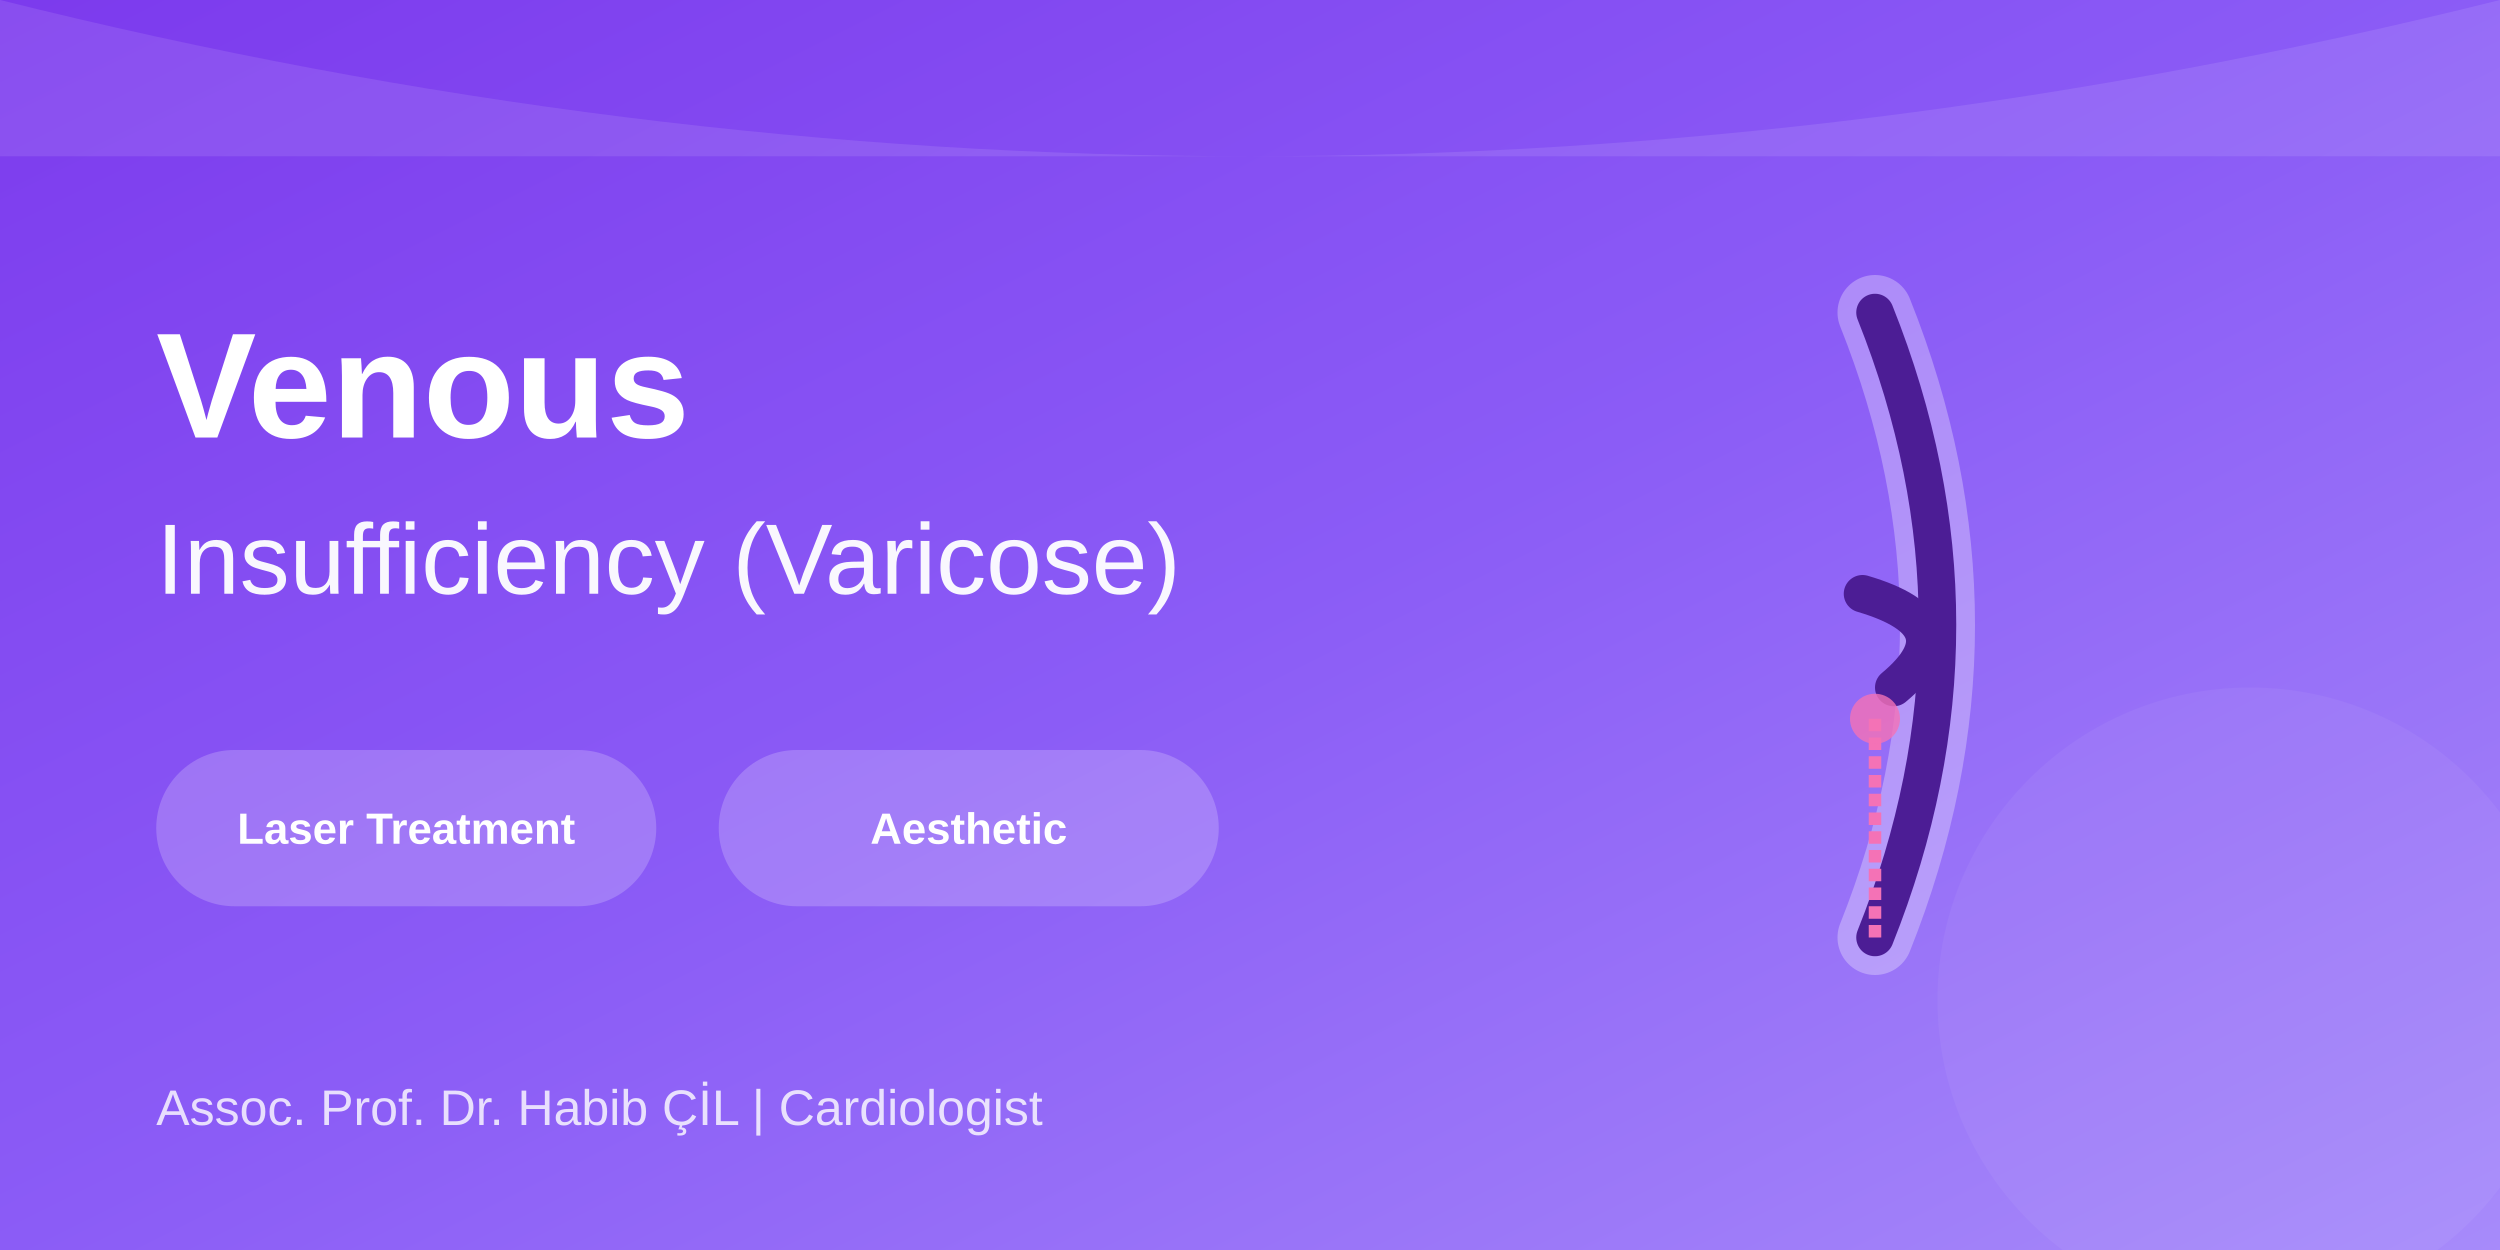
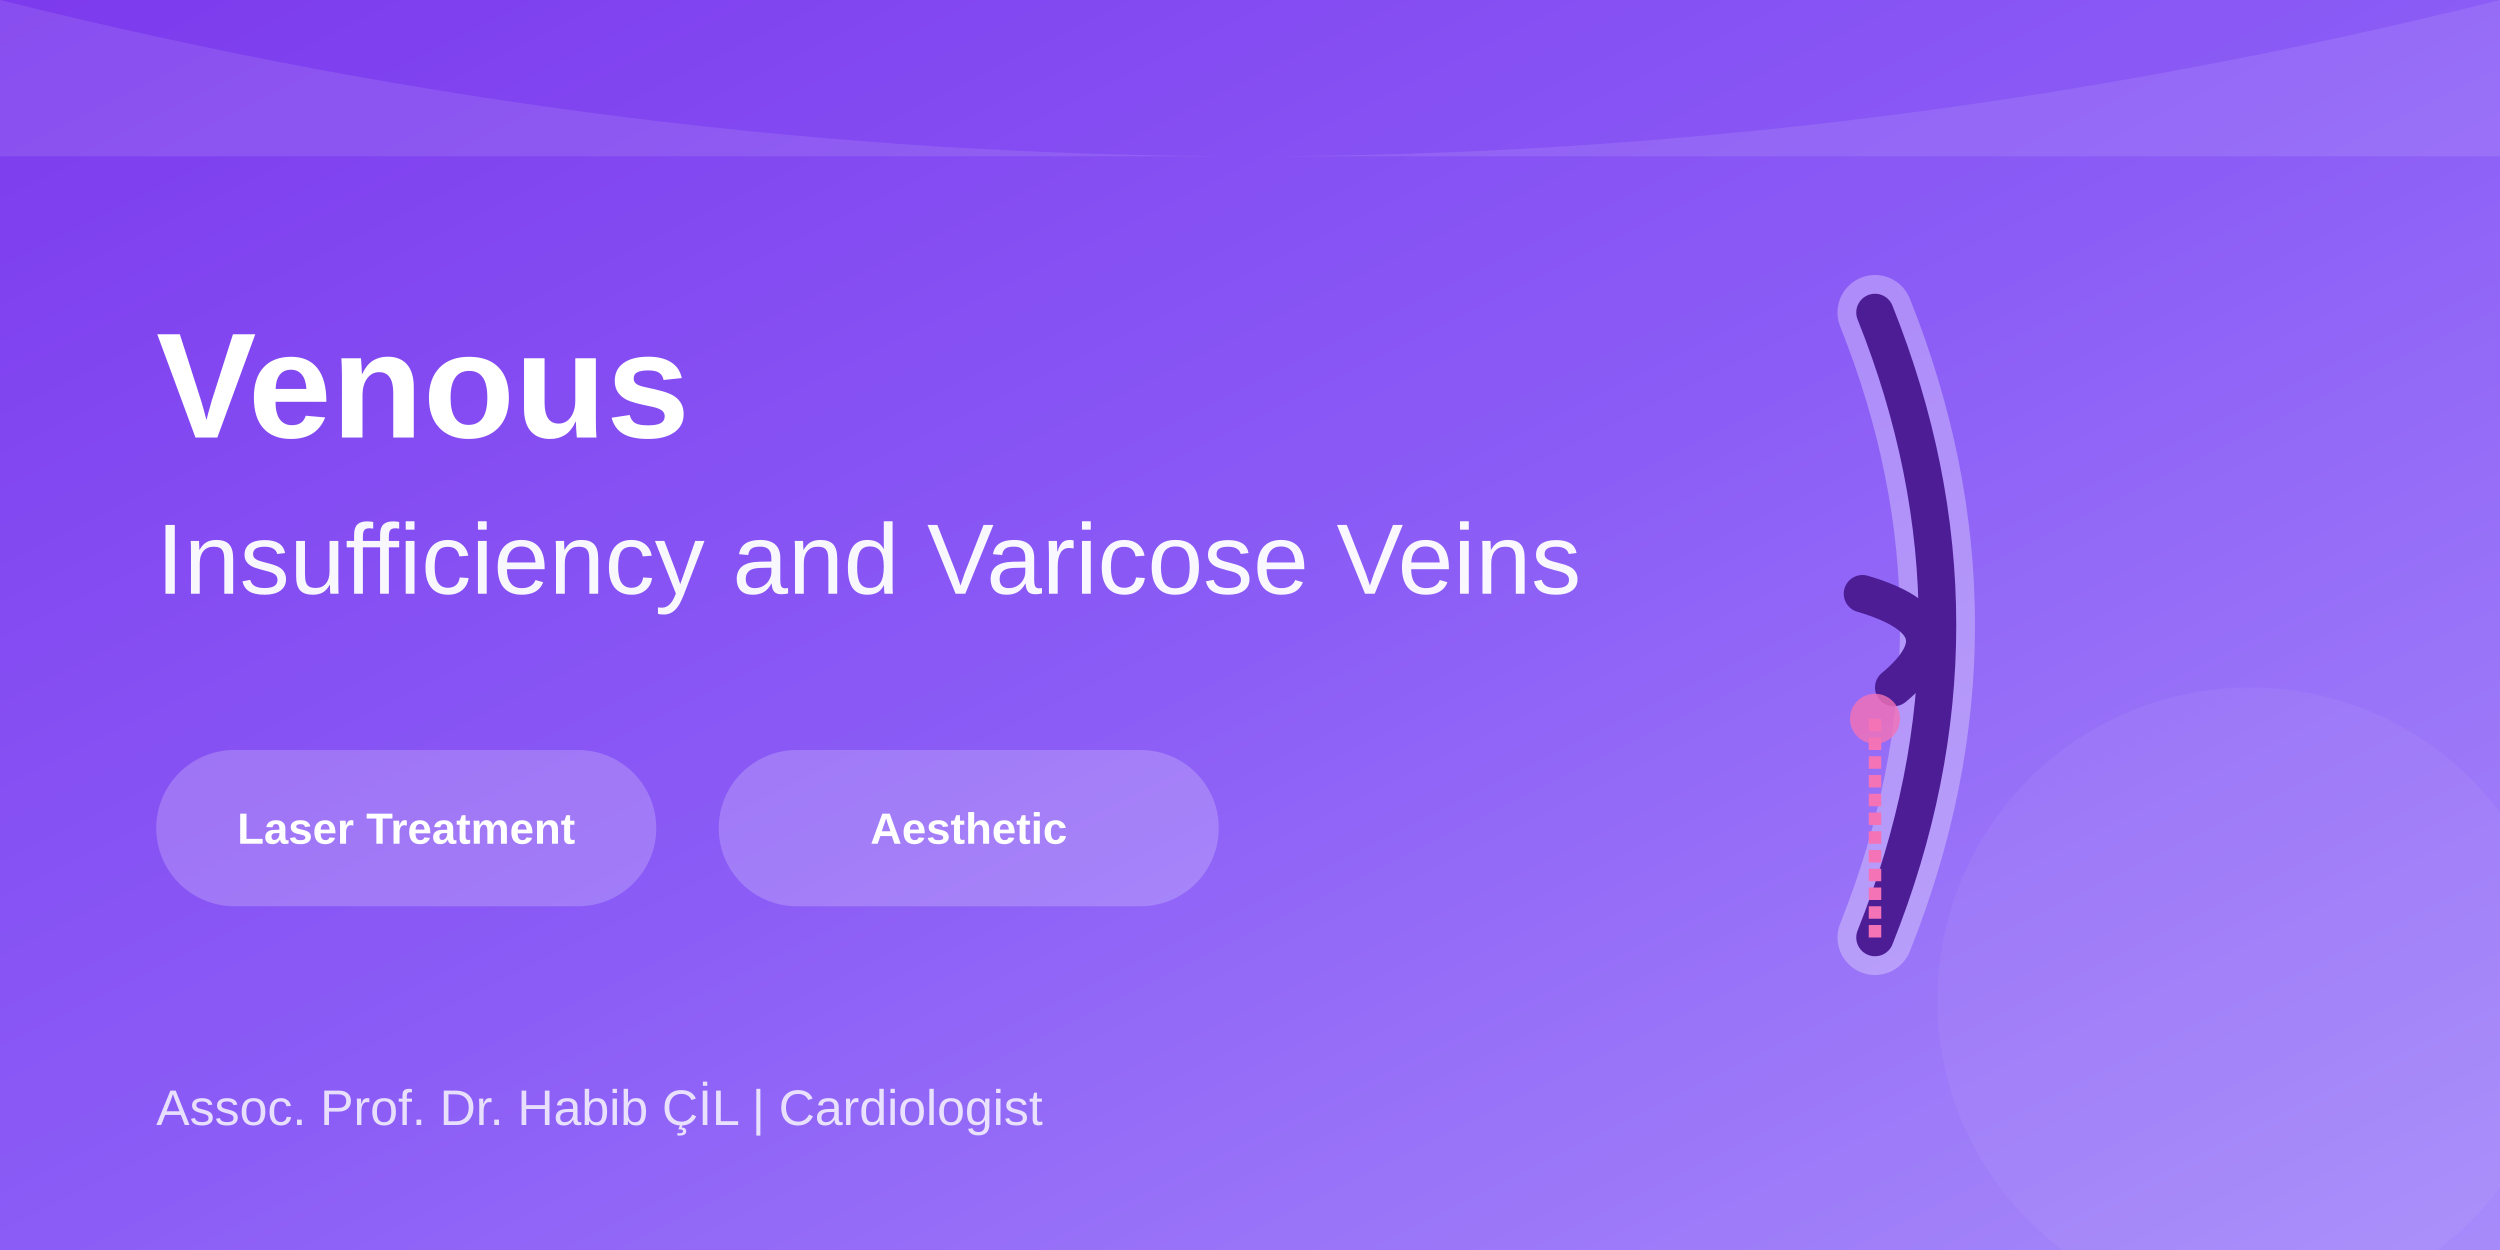
<svg xmlns="http://www.w3.org/2000/svg" viewBox="0 0 800 400">
  <defs>
    <linearGradient id="bgGradVein" x1="0%" y1="0%" x2="100%" y2="100%">
      <stop offset="0%" style="stop-color:#7C3AED;stop-opacity:1" />
      <stop offset="50%" style="stop-color:#8B5CF6;stop-opacity:1" />
      <stop offset="100%" style="stop-color:#A78BFA;stop-opacity:1" />
    </linearGradient>
  </defs>
  <rect width="800" height="400" fill="url(#bgGradVein)" />
  <path d="M0,0 Q400,100 800,0 L800,50 L0,50 Z" fill="rgba(255,255,255,0.1)" />
  <circle cx="720" cy="320" r="100" fill="rgba(255,255,255,0.05)" />
  <g transform="translate(500, 50)">
    <path d="M100,50 Q140,150 100,250" stroke="rgba(255,255,255,0.3)" stroke-width="24" fill="none" stroke-linecap="round" />
    <path d="M100,50 Q140,150 100,250" stroke="#4C1D95" stroke-width="12" fill="none" stroke-linecap="round" />
    <path d="M96,140 Q130,150 106,170" stroke="#4C1D95" stroke-width="12" fill="none" stroke-linecap="round" />
    <line x1="100" y1="250" x2="100" y2="180" stroke="#F472B6" stroke-width="4" stroke-dasharray="4 2" />
    <circle cx="100" cy="180" r="8" fill="#F472B6" opacity="0.8">
      <animate attributeName="r" values="8;12;8" dur="1s" repeatCount="indefinite" />
    </circle>
  </g>
  <text x="50" y="140" font-family="Arial, sans-serif" font-size="48" fill="white" text-anchor="start">
    <tspan font-weight="bold">Venous</tspan>
  </text>
  <text x="50" y="190" font-family="Arial, sans-serif" font-size="32" font-weight="300" fill="rgba(255,255,255,0.95)" text-anchor="start">
-     Insufficiency (Varicose)
+     Insufficiency and Varicose Veins
  </text>
  <g transform="translate(50, 240)">
    <rect x="0" y="0" width="160" height="50" rx="25" fill="rgba(255,255,255,0.2)" />
    <text x="80" y="30" font-family="Arial, sans-serif" font-size="14" fill="white" text-anchor="middle" font-weight="bold">Laser Treatment</text>
  </g>
  <g transform="translate(230, 240)">
    <rect x="0" y="0" width="160" height="50" rx="25" fill="rgba(255,255,255,0.2)" />
    <text x="80" y="30" font-family="Arial, sans-serif" font-size="14" fill="white" text-anchor="middle" font-weight="bold">Aesthetic</text>
  </g>
  <text x="50" y="360" font-family="Arial, sans-serif" font-size="16" fill="rgba(255,255,255,0.8)" text-anchor="start">
    Assoc. Prof. Dr. Habib ÇİL | Cardiologist
  </text>
</svg>
